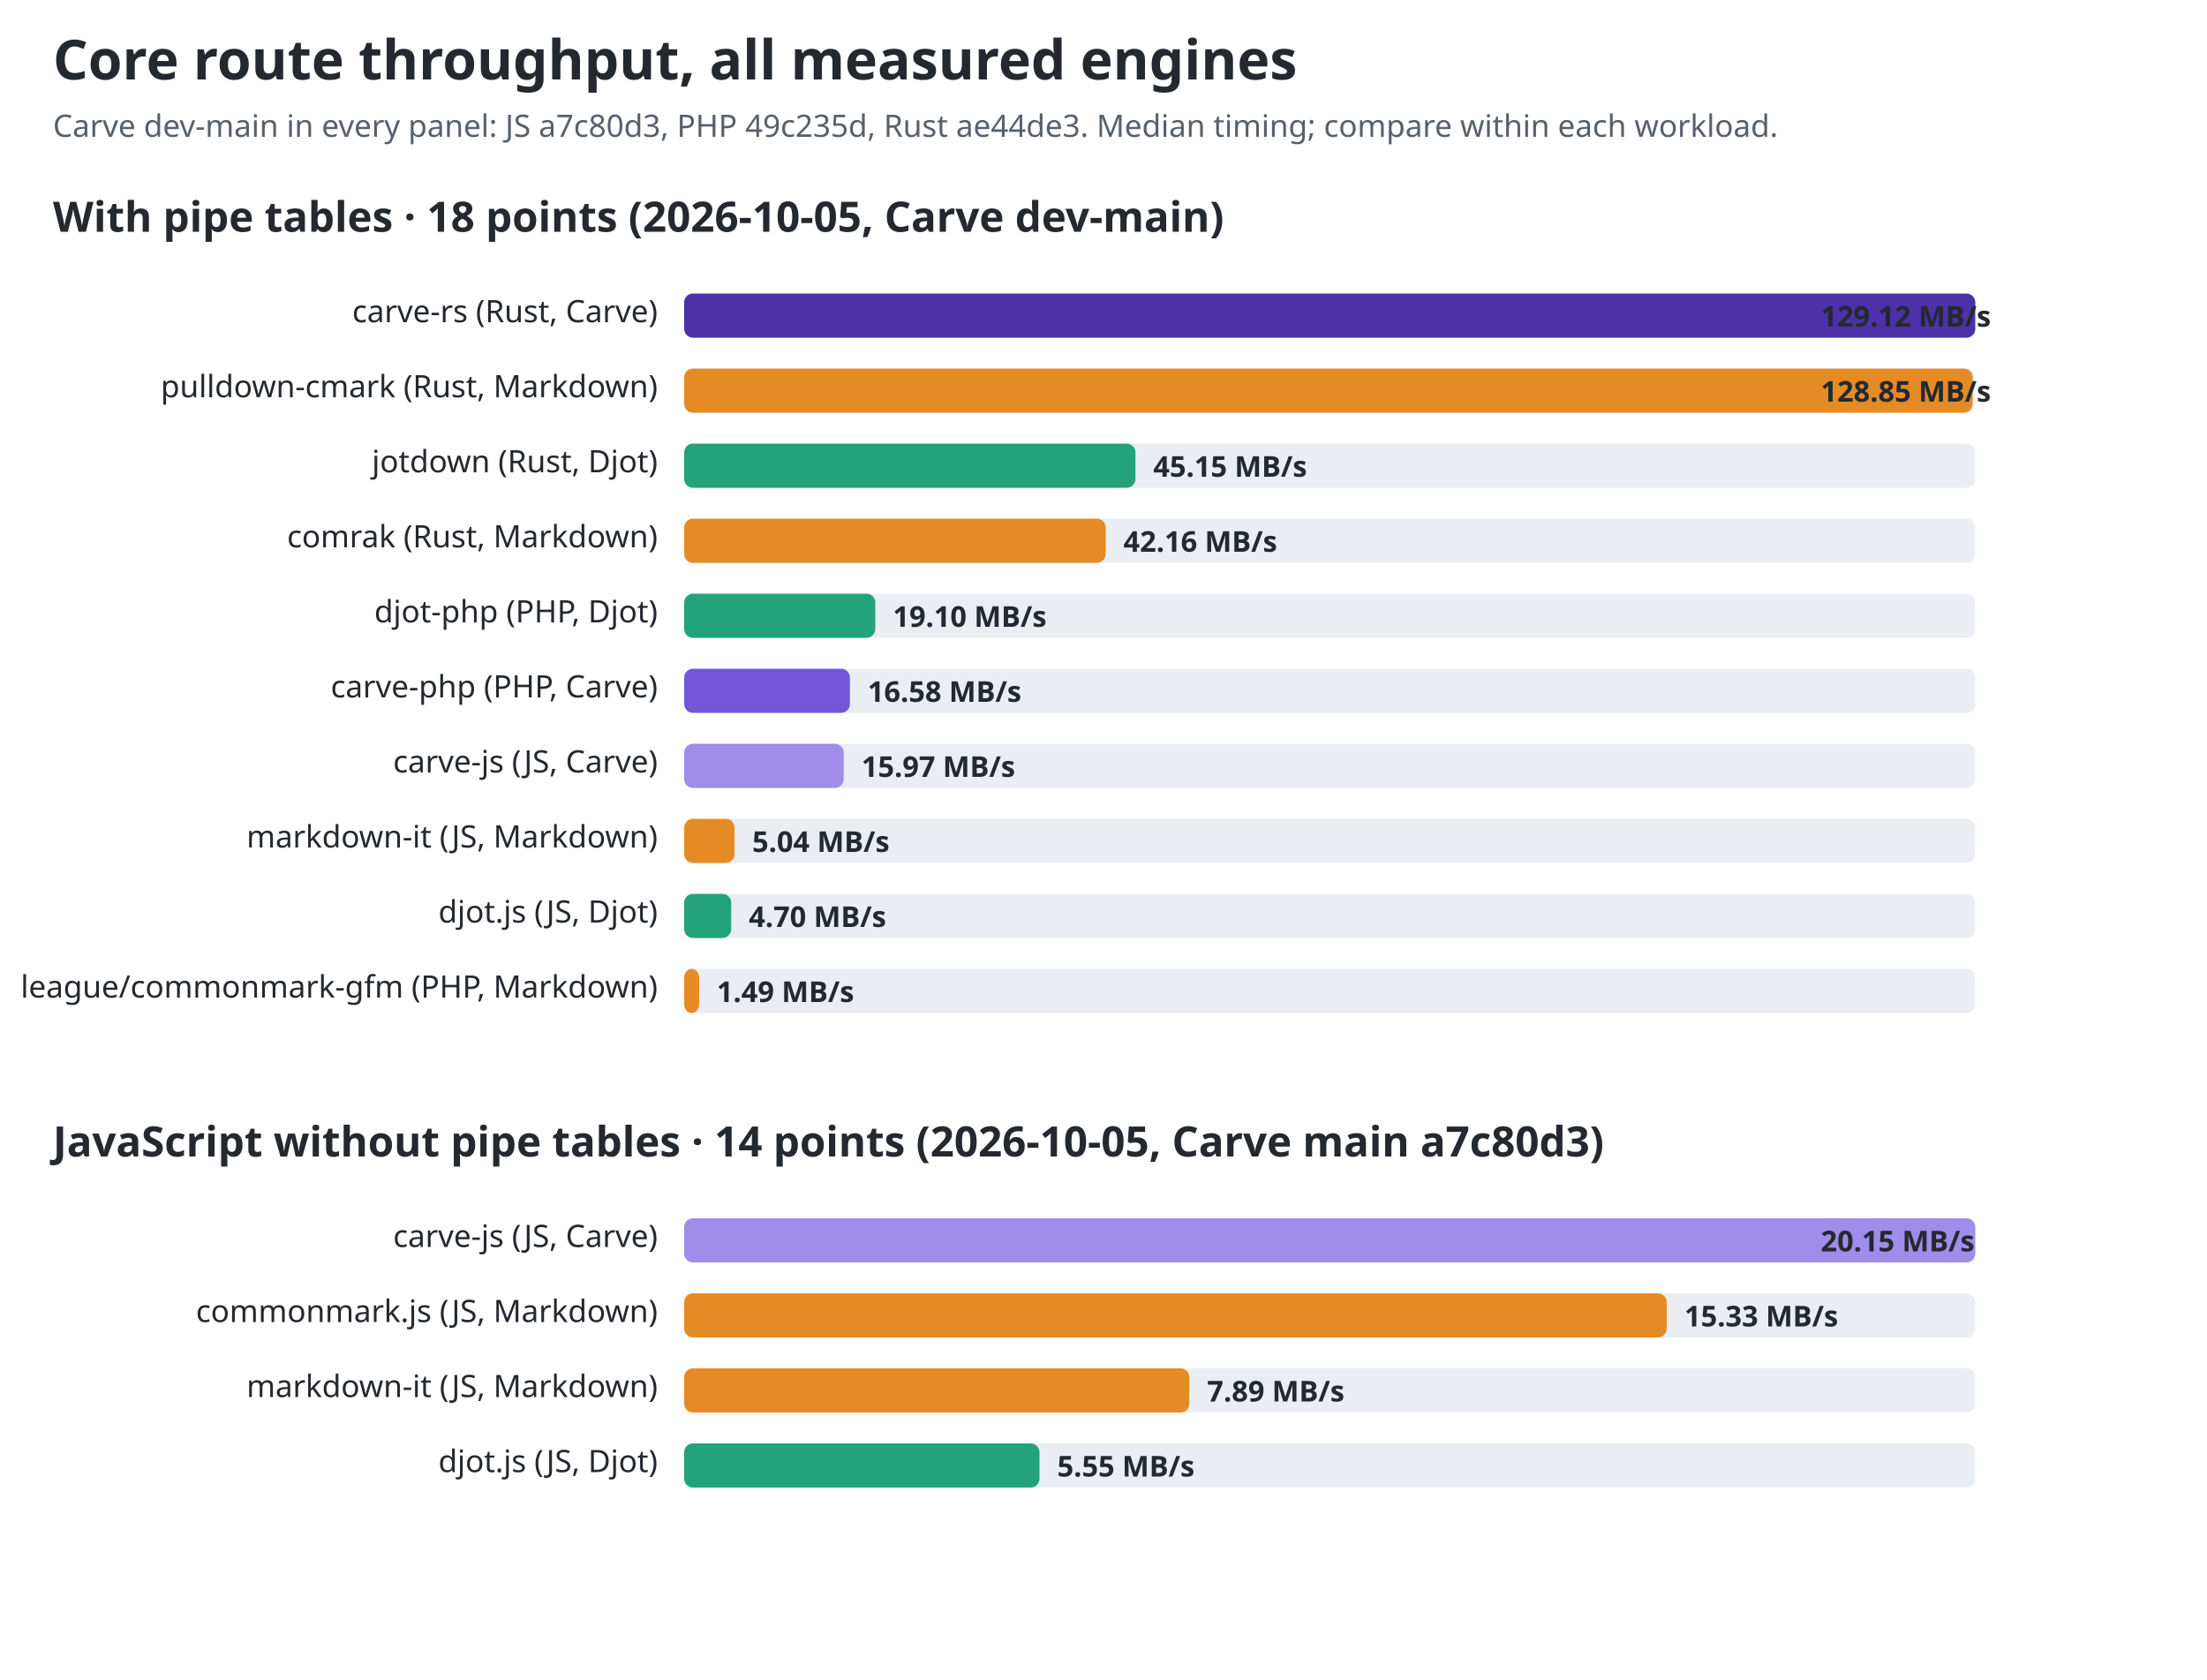
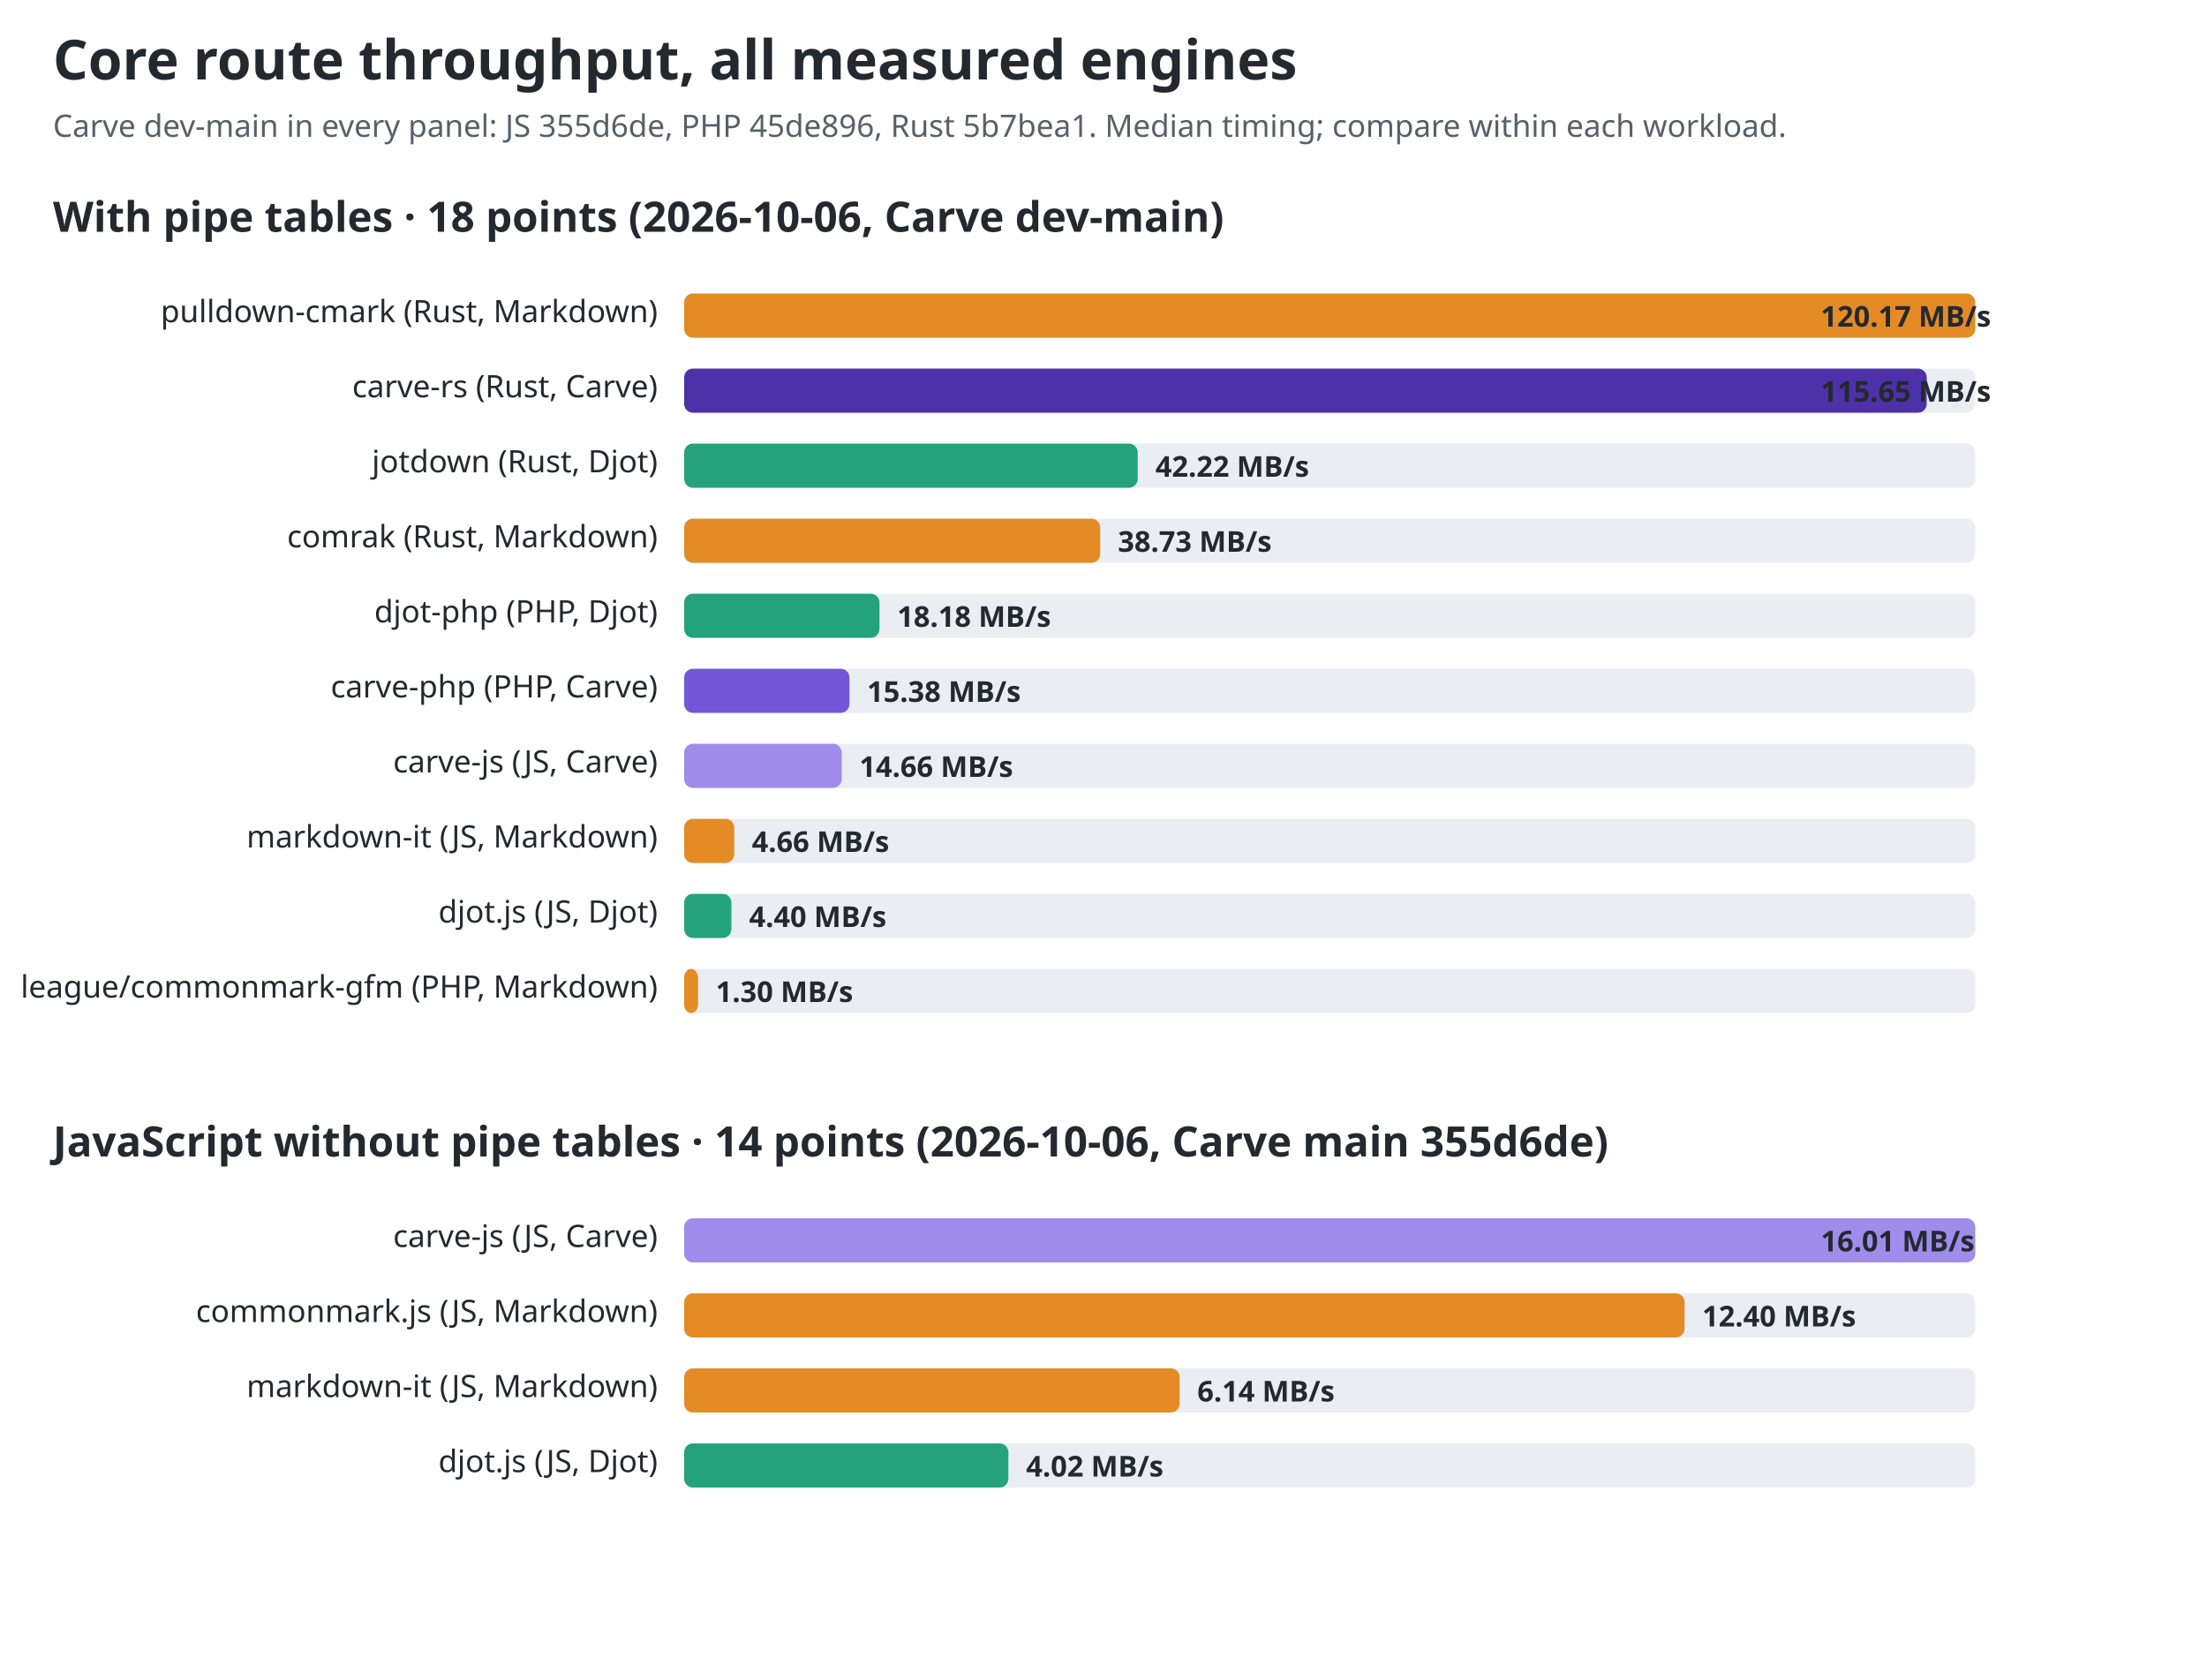
<svg xmlns="http://www.w3.org/2000/svg" width="1000" height="761" viewBox="0 0 1000 761" role="img" aria-labelledby="title desc">
  <style>text{font-family:ui-sans-serif,system-ui,sans-serif;fill:#24292f}.title{font-size:25px;font-weight:700}.sub{font-size:14px;fill:#57606a}.group{font-size:19px;font-weight:650}.label{font-size:14px}.value{font-size:13px;font-weight:650;fill:#24292f}.track{fill:#eaeef2}@media(prefers-color-scheme:dark){text,.value{fill:#f0f6fc}.sub{fill:#8c959f}.track{fill:#30363d}}</style>
  <text id="chart-title" class="title" x="24" y="36">Core route throughput, all measured engines</text>
-   <text class="sub" x="24" y="62">Carve dev-main in every panel: JS a7c80d3, PHP 49c235d, Rust ae44de3. Median timing; compare within each workload.</text>
-   <text class="group" x="24" y="105">With pipe tables · 18 points (2026-10-05, Carve dev-main)</text>
-   <text class="label" x="298" y="146" text-anchor="end">carve-rs (Rust, Carve)</text>
+   <text class="sub" x="24" y="62">Carve dev-main in every panel: JS 355d6de, PHP 45de896, Rust 5b7bea1. Median timing; compare within each workload.</text>
+   <text class="group" x="24" y="105">With pipe tables · 18 points (2026-10-06, Carve dev-main)</text>
+   <text class="label" x="298" y="146" text-anchor="end">pulldown-cmark (Rust, Markdown)</text>
  <rect class="track" x="310" y="133" width="585" height="20" rx="4" />
-   <rect x="310" y="133" width="585.0" height="20" rx="4" fill="#4c31a8" />
-   <text class="value" x="825" y="148">129.12 MB/s</text>
-   <text class="label" x="298" y="180" text-anchor="end">pulldown-cmark (Rust, Markdown)</text>
+   <rect x="310" y="133" width="585.0" height="20" rx="4" fill="#e58b25" />
+   <text class="value" x="825" y="148">120.17 MB/s</text>
+   <text class="label" x="298" y="180" text-anchor="end">carve-rs (Rust, Carve)</text>
  <rect class="track" x="310" y="167" width="585" height="20" rx="4" />
-   <rect x="310" y="167" width="583.8" height="20" rx="4" fill="#e58b25" />
-   <text class="value" x="825" y="182">128.85 MB/s</text>
+   <rect x="310" y="167" width="563.0" height="20" rx="4" fill="#4c31a8" />
+   <text class="value" x="825" y="182">115.65 MB/s</text>
  <text class="label" x="298" y="214" text-anchor="end">jotdown (Rust, Djot)</text>
  <rect class="track" x="310" y="201" width="585" height="20" rx="4" />
-   <rect x="310" y="201" width="204.5" height="20" rx="4" fill="#24a37a" />
-   <text class="value" x="522.548" y="216">45.15 MB/s</text>
+   <rect x="310" y="201" width="205.5" height="20" rx="4" fill="#24a37a" />
+   <text class="value" x="523.526" y="216">42.22 MB/s</text>
  <text class="label" x="298" y="248" text-anchor="end">comrak (Rust, Markdown)</text>
  <rect class="track" x="310" y="235" width="585" height="20" rx="4" />
-   <rect x="310" y="235" width="191.0" height="20" rx="4" fill="#e58b25" />
-   <text class="value" x="509.03" y="250">42.16 MB/s</text>
+   <rect x="310" y="235" width="188.5" height="20" rx="4" fill="#e58b25" />
+   <text class="value" x="506.533" y="250">38.73 MB/s</text>
  <text class="label" x="298" y="282" text-anchor="end">djot-php (PHP, Djot)</text>
  <rect class="track" x="310" y="269" width="585" height="20" rx="4" />
-   <rect x="310" y="269" width="86.6" height="20" rx="4" fill="#24a37a" />
-   <text class="value" x="404.556" y="284">19.10 MB/s</text>
+   <rect x="310" y="269" width="88.5" height="20" rx="4" fill="#24a37a" />
+   <text class="value" x="406.525" y="284">18.18 MB/s</text>
  <text class="label" x="298" y="316" text-anchor="end">carve-php (PHP, Carve)</text>
  <rect class="track" x="310" y="303" width="585" height="20" rx="4" />
-   <rect x="310" y="303" width="75.1" height="20" rx="4" fill="#7357d9" />
-   <text class="value" x="393.14" y="318">16.58 MB/s</text>
+   <rect x="310" y="303" width="74.9" height="20" rx="4" fill="#7357d9" />
+   <text class="value" x="392.857" y="318">15.38 MB/s</text>
  <text class="label" x="298" y="350" text-anchor="end">carve-js (JS, Carve)</text>
  <rect class="track" x="310" y="337" width="585" height="20" rx="4" />
-   <rect x="310" y="337" width="72.3" height="20" rx="4" fill="#a08ceb" />
-   <text class="value" x="390.34" y="352">15.97 MB/s</text>
+   <rect x="310" y="337" width="71.4" height="20" rx="4" fill="#a08ceb" />
+   <text class="value" x="389.37" y="352">14.66 MB/s</text>
  <text class="label" x="298" y="384" text-anchor="end">markdown-it (JS, Markdown)</text>
  <rect class="track" x="310" y="371" width="585" height="20" rx="4" />
-   <rect x="310" y="371" width="22.8" height="20" rx="4" fill="#e58b25" />
-   <text class="value" x="340.831" y="386">5.04 MB/s</text>
+   <rect x="310" y="371" width="22.7" height="20" rx="4" fill="#e58b25" />
+   <text class="value" x="340.68" y="386">4.66 MB/s</text>
  <text class="label" x="298" y="418" text-anchor="end">djot.js (JS, Djot)</text>
  <rect class="track" x="310" y="405" width="585" height="20" rx="4" />
-   <rect x="310" y="405" width="21.3" height="20" rx="4" fill="#24a37a" />
-   <text class="value" x="339.299" y="420">4.70 MB/s</text>
+   <rect x="310" y="405" width="21.4" height="20" rx="4" fill="#24a37a" />
+   <text class="value" x="339.424" y="420">4.40 MB/s</text>
  <text class="label" x="298" y="452" text-anchor="end">league/commonmark-gfm (PHP, Markdown)</text>
  <rect class="track" x="310" y="439" width="585" height="20" rx="4" />
-   <rect x="310" y="439" width="6.8" height="20" rx="4" fill="#e58b25" />
-   <text class="value" x="324.758" y="454">1.49 MB/s</text>
-   <text class="group" x="24" y="524">JavaScript without pipe tables · 14 points (2026-10-05, Carve main a7c80d3)</text>
+   <rect x="310" y="439" width="6.3" height="20" rx="4" fill="#e58b25" />
+   <text class="value" x="324.306" y="454">1.30 MB/s</text>
+   <text class="group" x="24" y="524">JavaScript without pipe tables · 14 points (2026-10-06, Carve main 355d6de)</text>
  <text class="label" x="298" y="565" text-anchor="end">carve-js (JS, Carve)</text>
  <rect class="track" x="310" y="552" width="585" height="20" rx="4" />
  <rect x="310" y="552" width="585.0" height="20" rx="4" fill="#a08ceb" />
-   <text class="value" x="825" y="567">20.15 MB/s</text>
+   <text class="value" x="825" y="567">16.01 MB/s</text>
  <text class="label" x="298" y="599" text-anchor="end">commonmark.js (JS, Markdown)</text>
  <rect class="track" x="310" y="586" width="585" height="20" rx="4" />
-   <rect x="310" y="586" width="445.2" height="20" rx="4" fill="#e58b25" />
-   <text class="value" x="763.218" y="601">15.33 MB/s</text>
+   <rect x="310" y="586" width="453.3" height="20" rx="4" fill="#e58b25" />
+   <text class="value" x="771.269" y="601">12.40 MB/s</text>
  <text class="label" x="298" y="633" text-anchor="end">markdown-it (JS, Markdown)</text>
  <rect class="track" x="310" y="620" width="585" height="20" rx="4" />
-   <rect x="310" y="620" width="228.9" height="20" rx="4" fill="#e58b25" />
-   <text class="value" x="546.947" y="635">7.89 MB/s</text>
+   <rect x="310" y="620" width="224.5" height="20" rx="4" fill="#e58b25" />
+   <text class="value" x="542.518" y="635">6.14 MB/s</text>
  <text class="label" x="298" y="667" text-anchor="end">djot.js (JS, Djot)</text>
  <rect class="track" x="310" y="654" width="585" height="20" rx="4" />
-   <rect x="310" y="654" width="161.0" height="20" rx="4" fill="#24a37a" />
-   <text class="value" x="479.044" y="669">5.55 MB/s</text>
+   <rect x="310" y="654" width="146.9" height="20" rx="4" fill="#24a37a" />
+   <text class="value" x="464.937" y="669">4.02 MB/s</text>
</svg>
